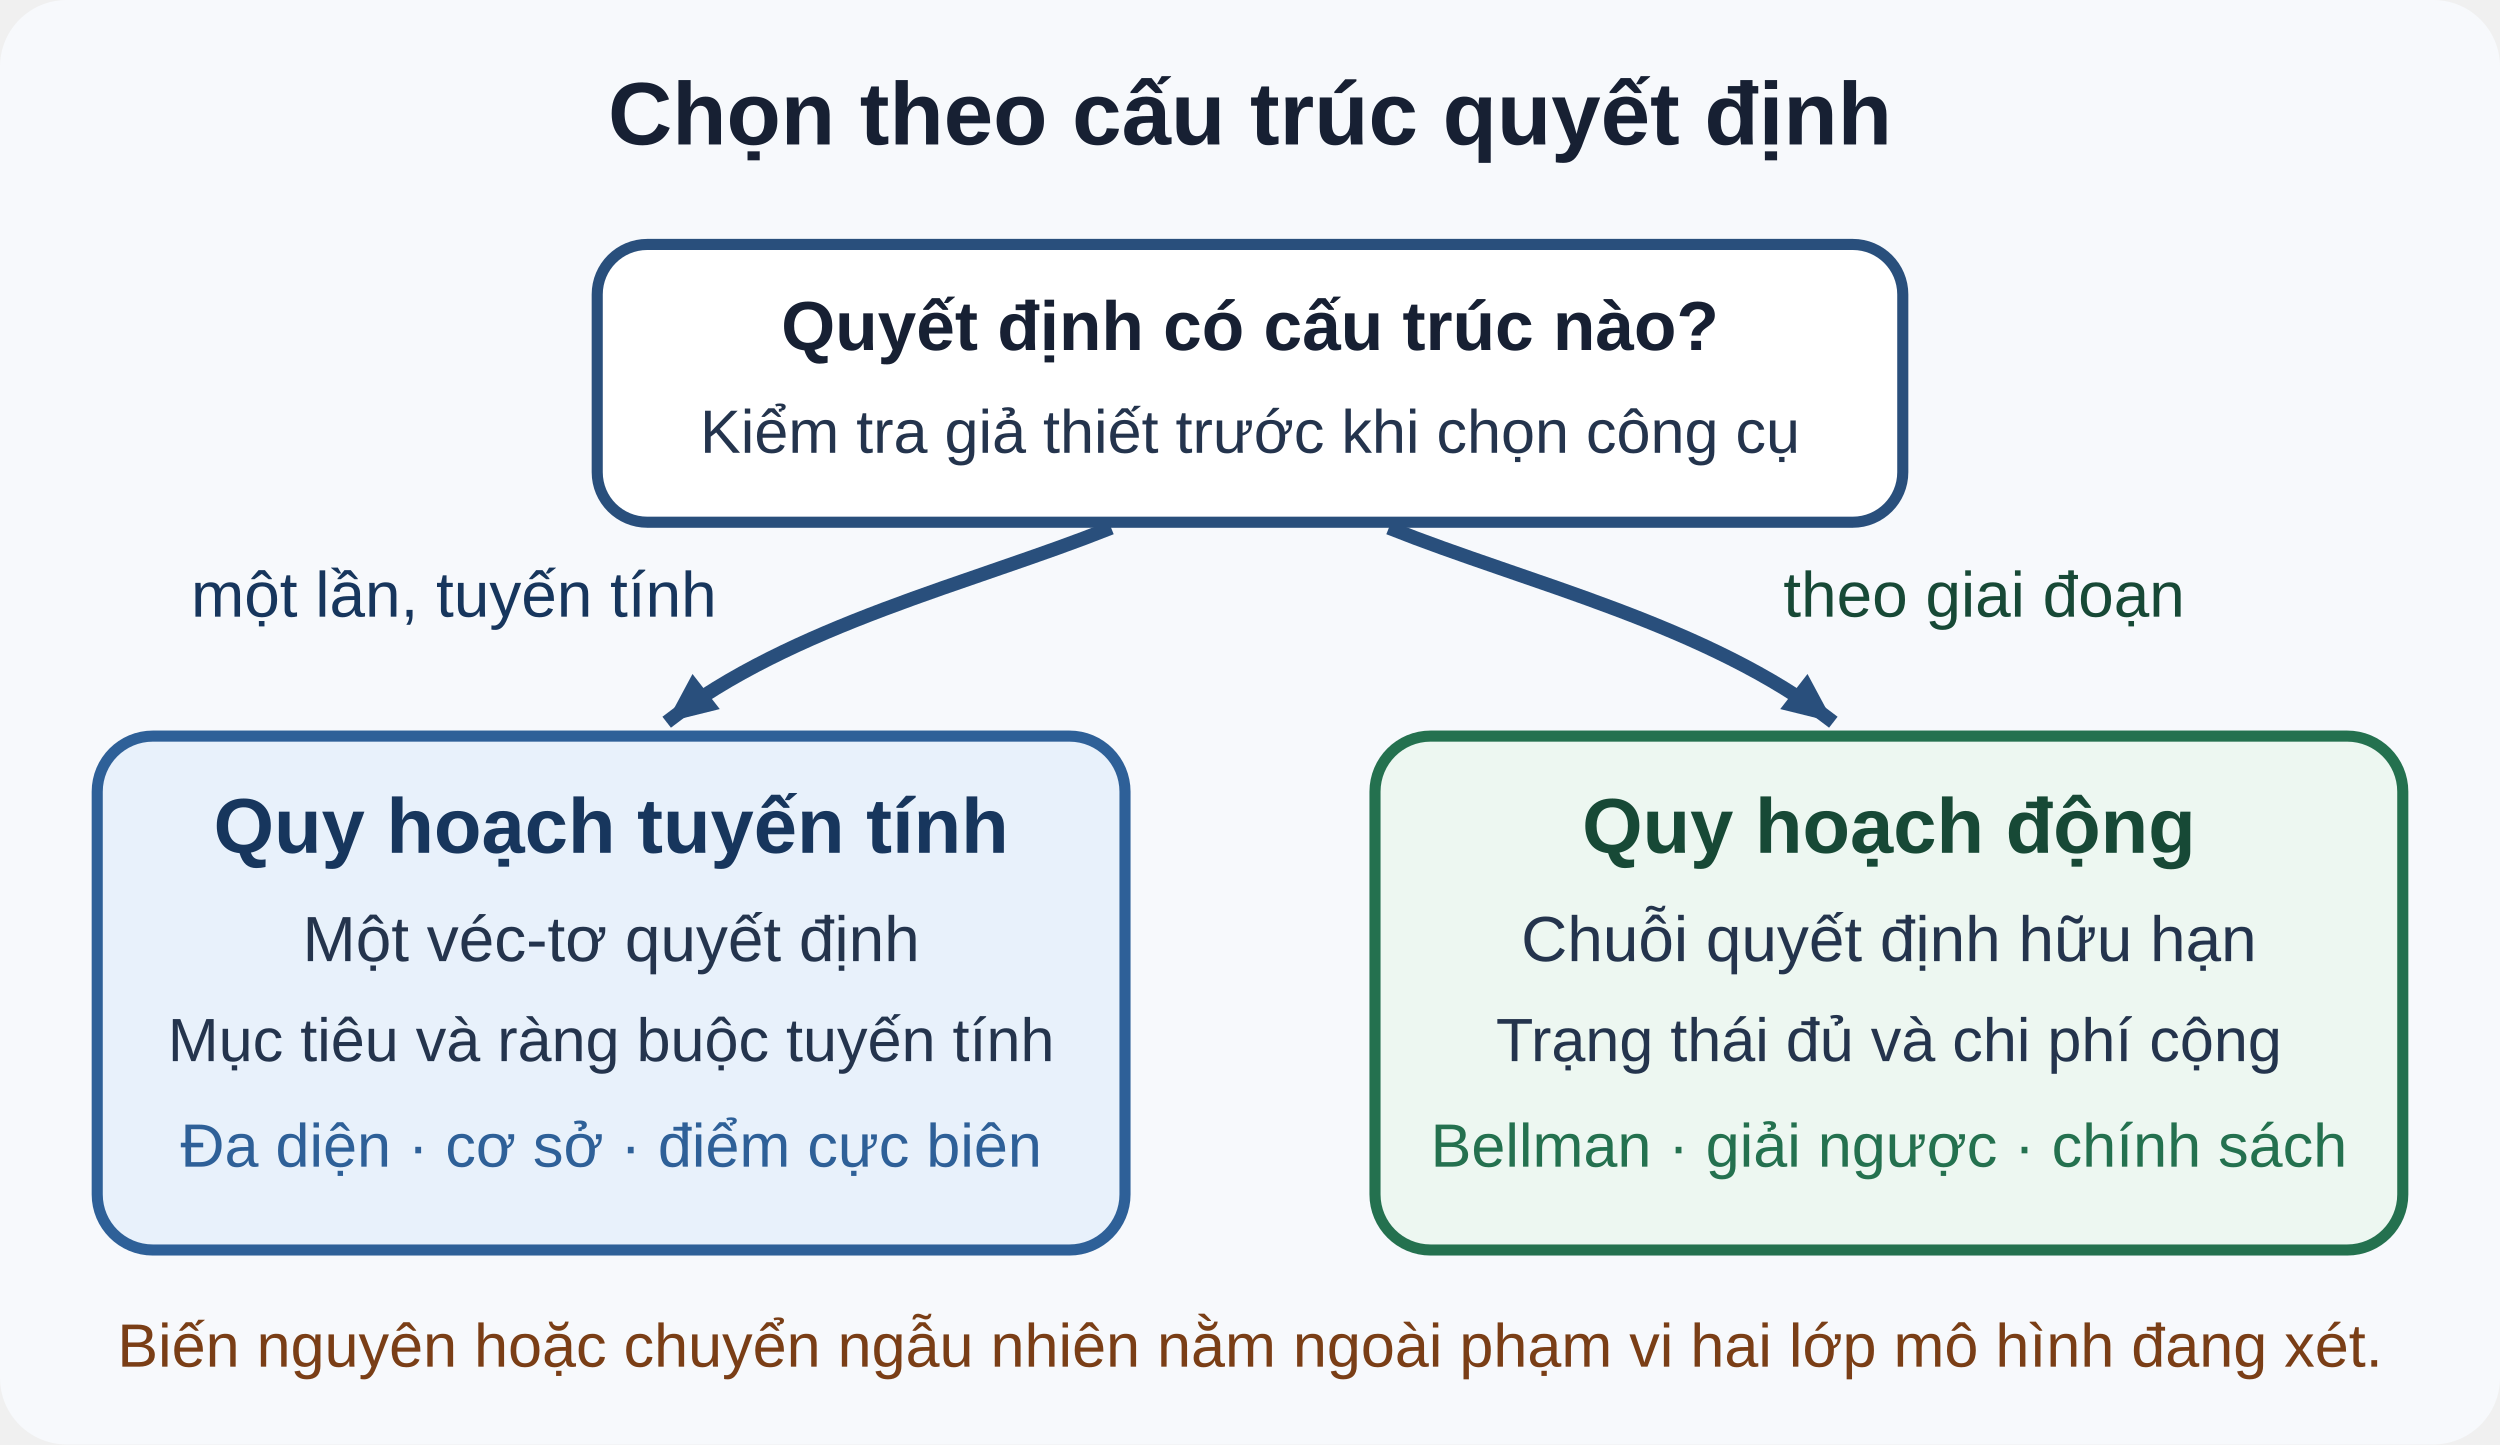
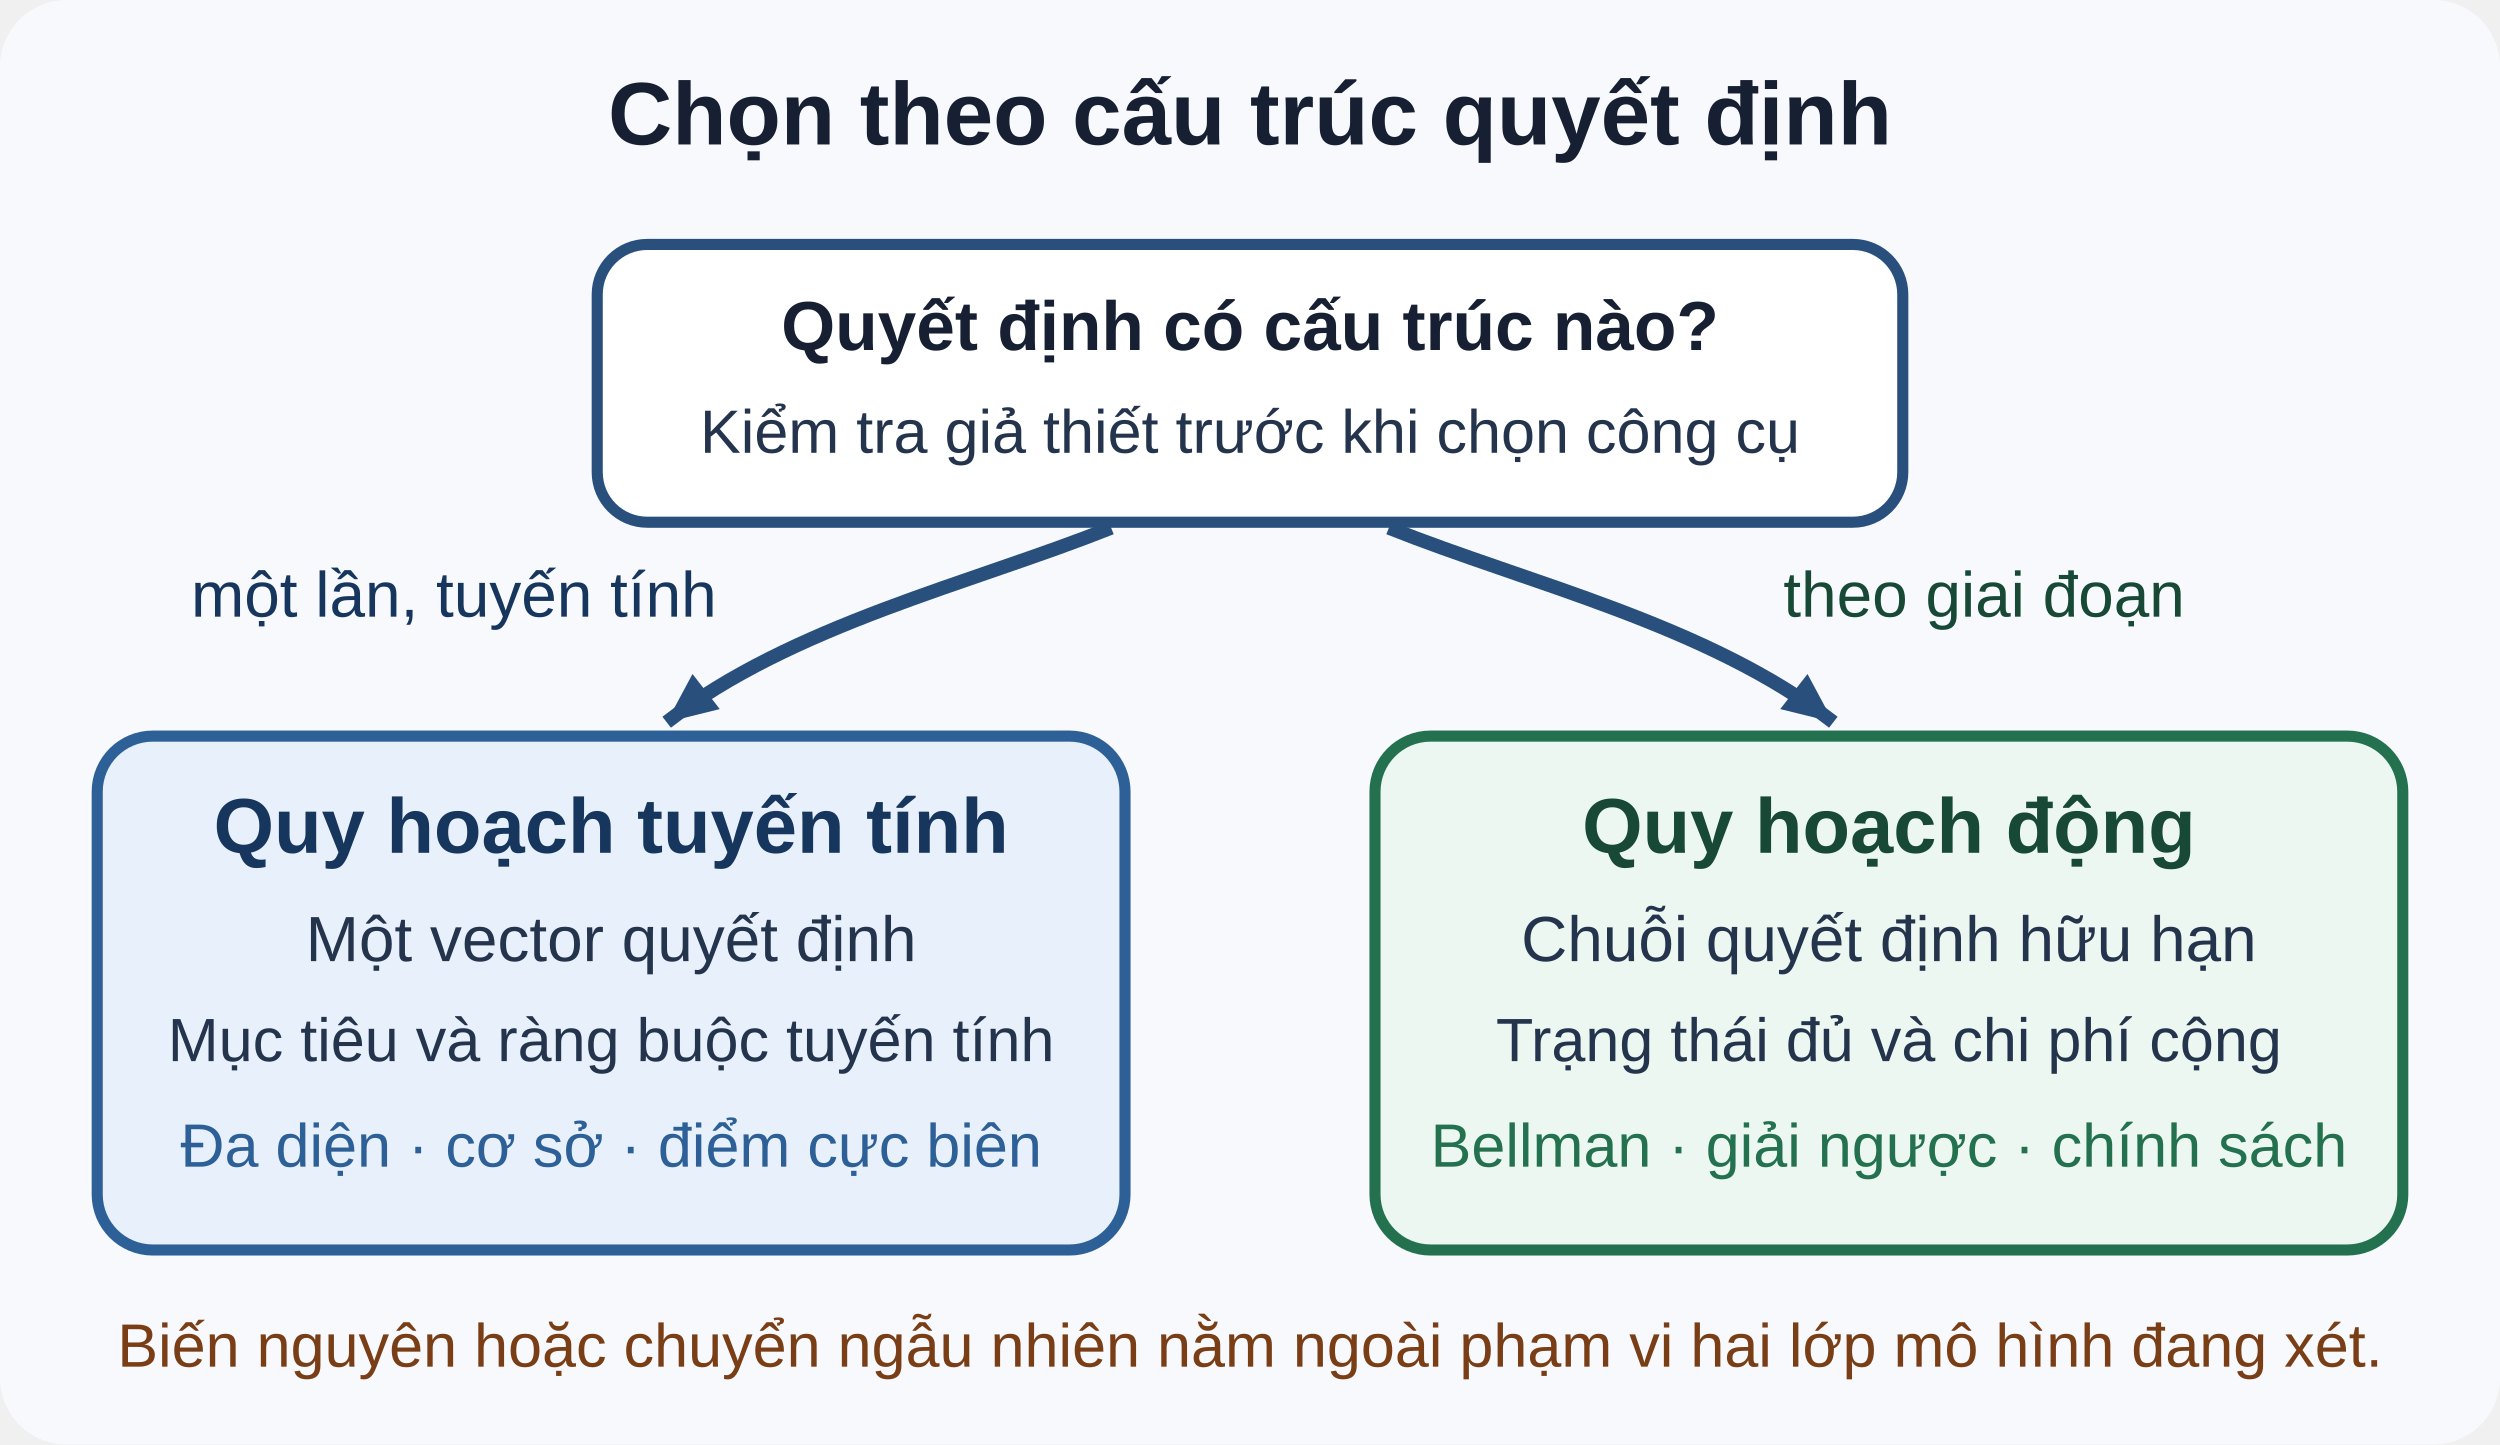
<svg xmlns="http://www.w3.org/2000/svg" viewBox="0 0 900 520" role="img" aria-labelledby="title desc">
  <defs>
    <marker id="arrow" markerUnits="userSpaceOnUse" markerWidth="20" markerHeight="20" refX="18" refY="10" orient="auto">
      <path d="M0,2 L18,10 L0,18 z" fill="#294f7c" />
    </marker>
  </defs>
  <rect width="900" height="520" rx="24" fill="#f7f9fc" />
  <text x="450" y="52" text-anchor="middle" font-family="Arial,sans-serif" font-size="32" font-weight="700" fill="#172033">Chọn theo cấu trúc quyết định</text>
  <g font-family="Arial,sans-serif" text-anchor="middle">
    <rect x="215" y="88" width="470" height="100" rx="18" fill="#ffffff" stroke="#294f7c" stroke-width="4" />
    <text x="450" y="126" font-size="25" font-weight="700" fill="#172033">Quyết định có cấu trúc nào?</text>
    <text x="450" y="163" font-size="22" fill="#24344d">Kiểm tra giả thiết trước khi chọn công cụ</text>
    <rect x="35" y="265" width="370" height="185" rx="20" fill="#e8f1fb" stroke="#2e6098" stroke-width="4" />
    <text x="220" y="307" font-size="28" font-weight="700" fill="#17365d">Quy hoạch tuyến tính</text>
-     <text x="220" y="346" font-size="23" fill="#24344d">Một véc-tơ quyết định</text>
+     <text x="220" y="346" font-size="23" fill="#24344d">Một vector quyết định</text>
    <text x="220" y="382" font-size="22" fill="#24344d">Mục tiêu và ràng buộc tuyến tính</text>
    <text x="220" y="420" font-size="22" fill="#2e6098">Đa diện · cơ sở · điểm cực biên</text>
    <rect x="495" y="265" width="370" height="185" rx="20" fill="#edf7f1" stroke="#24714f" stroke-width="4" />
    <text x="680" y="307" font-size="28" font-weight="700" fill="#174936">Quy hoạch động</text>
    <text x="680" y="346" font-size="23" fill="#24344d">Chuỗi quyết định hữu hạn</text>
    <text x="680" y="382" font-size="22" fill="#24344d">Trạng thái đủ và chi phí cộng</text>
    <text x="680" y="420" font-size="22" fill="#24714f">Bellman · giải ngược · chính sách</text>
    <text x="258" y="222" font-size="23" fill="#17365d" text-anchor="end">một lần, tuyến tính</text>
    <text x="642" y="222" font-size="23" fill="#174936" text-anchor="start">theo giai đoạn</text>
  </g>
  <g stroke="#294f7c" stroke-width="5" fill="none" marker-end="url(#arrow)">
    <path d="M400 190 C350 210 285 225 240 260" />
    <path d="M500 190 C550 210 615 225 660 260" />
  </g>
  <text x="450" y="492" text-anchor="middle" font-family="Arial,sans-serif" font-size="22" fill="#7a3e16">Biến nguyên hoặc chuyển ngẫu nhiên nằm ngoài phạm vi hai lớp mô hình đang xét.</text>
</svg>
